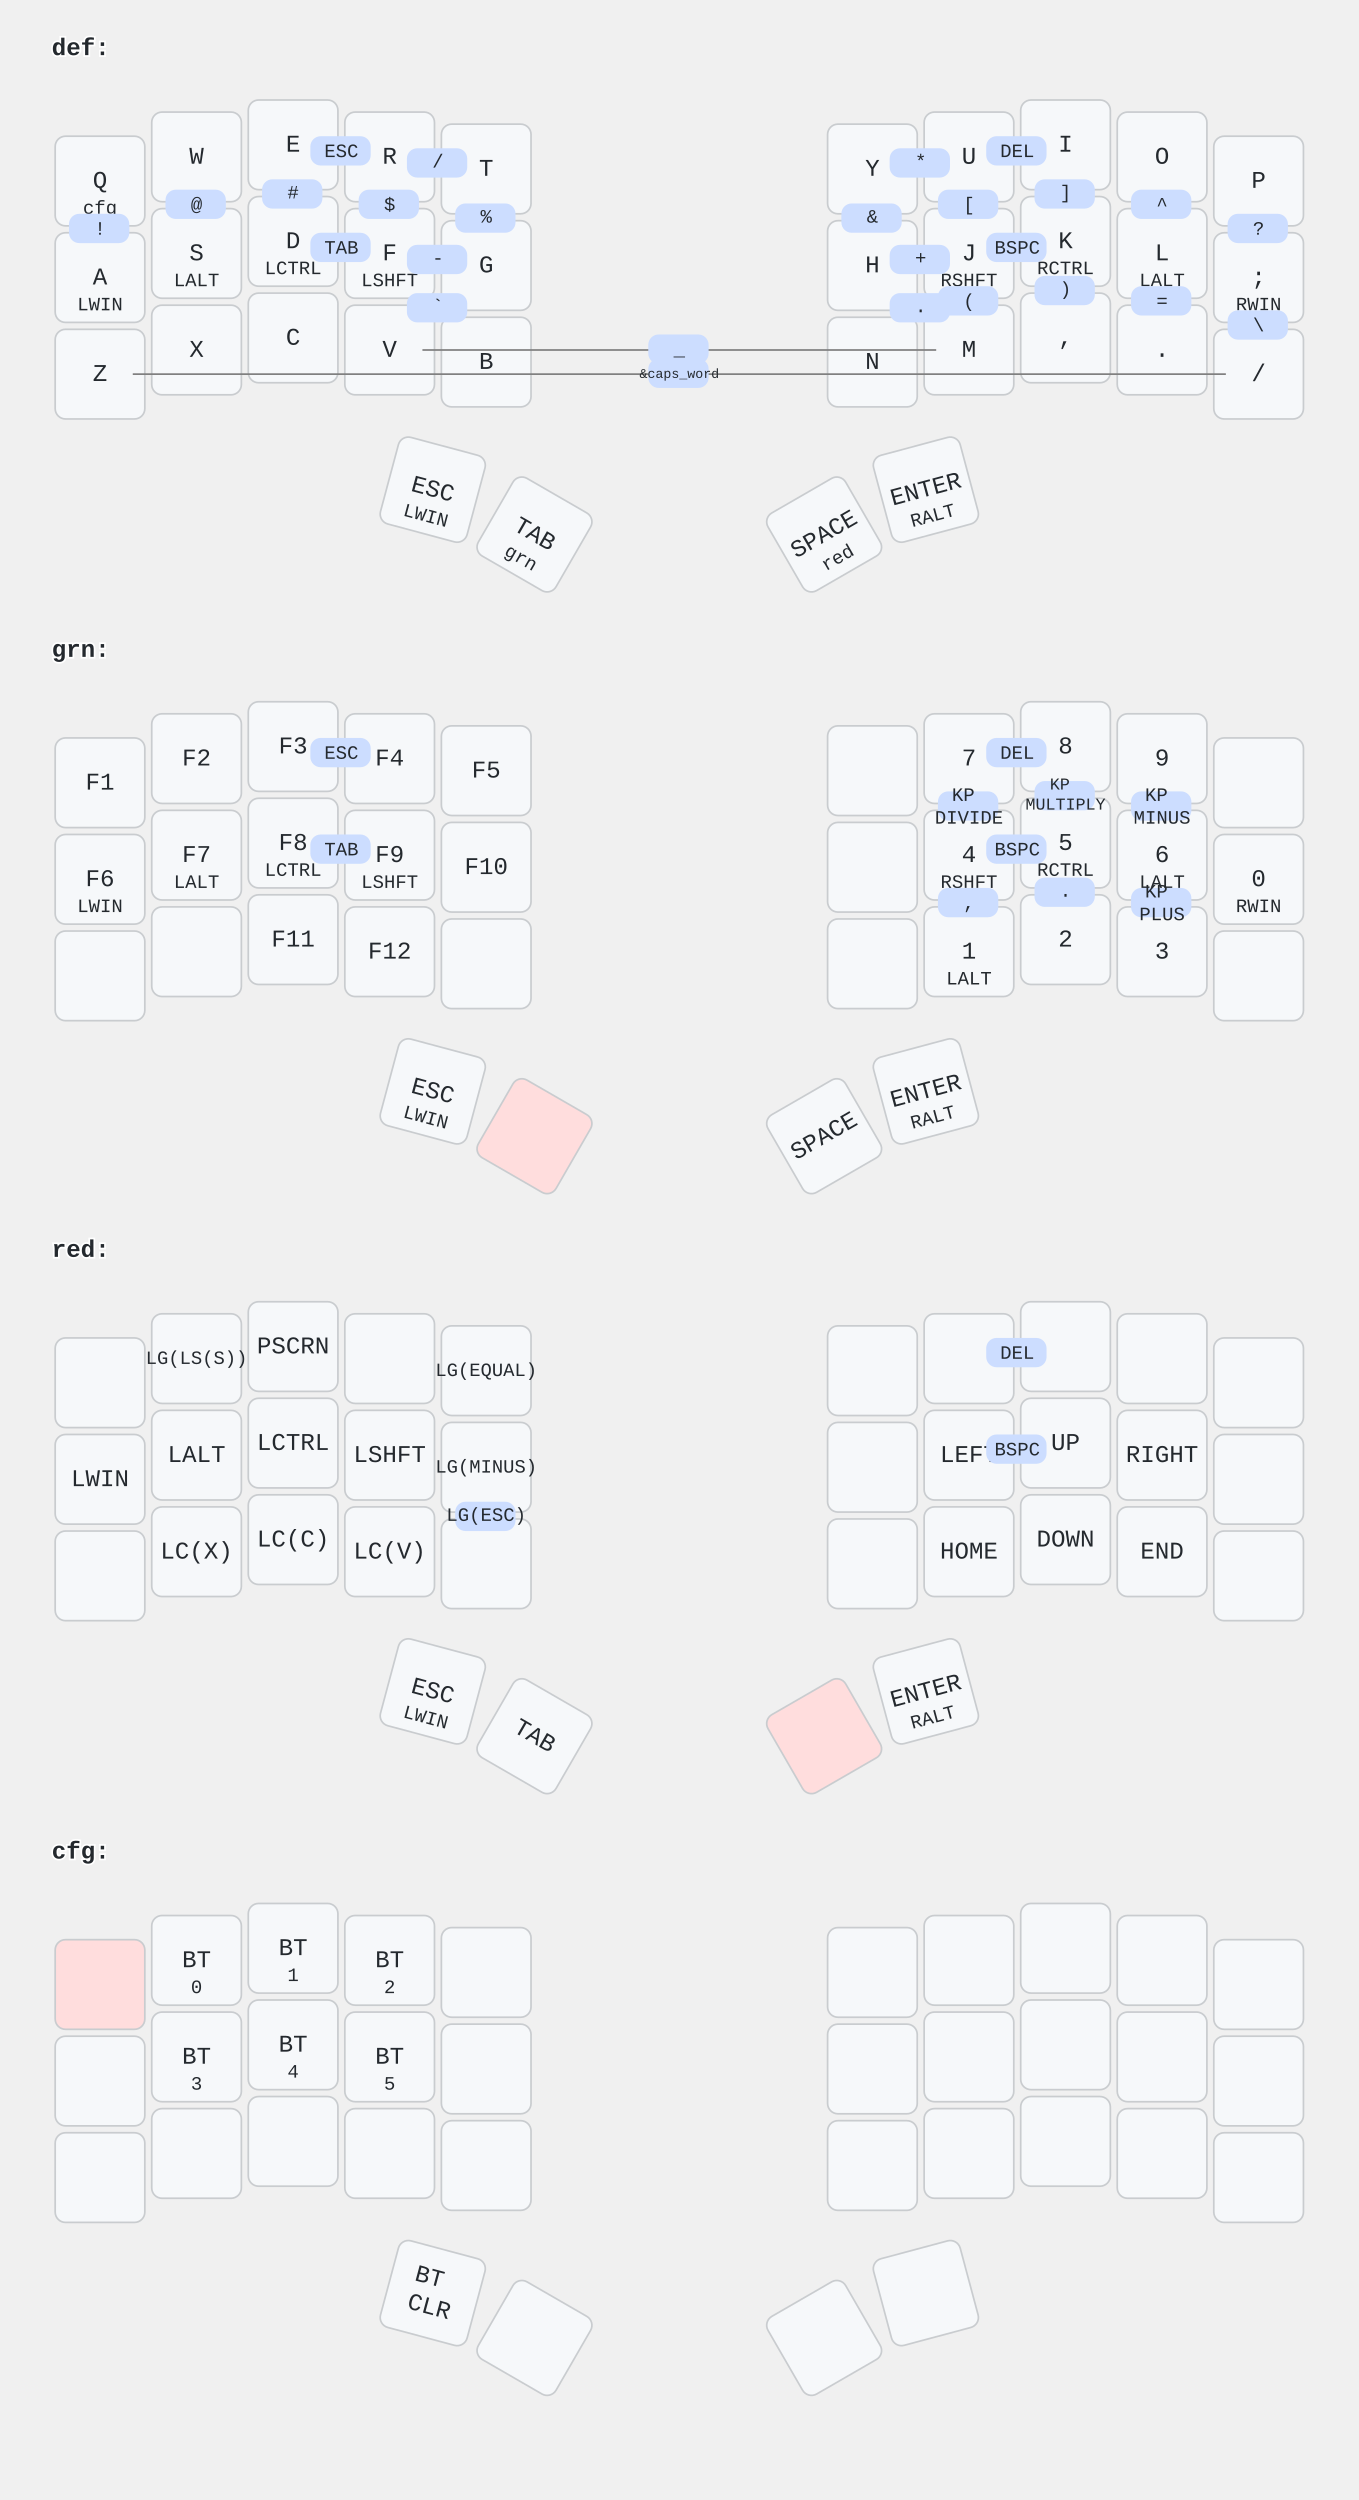
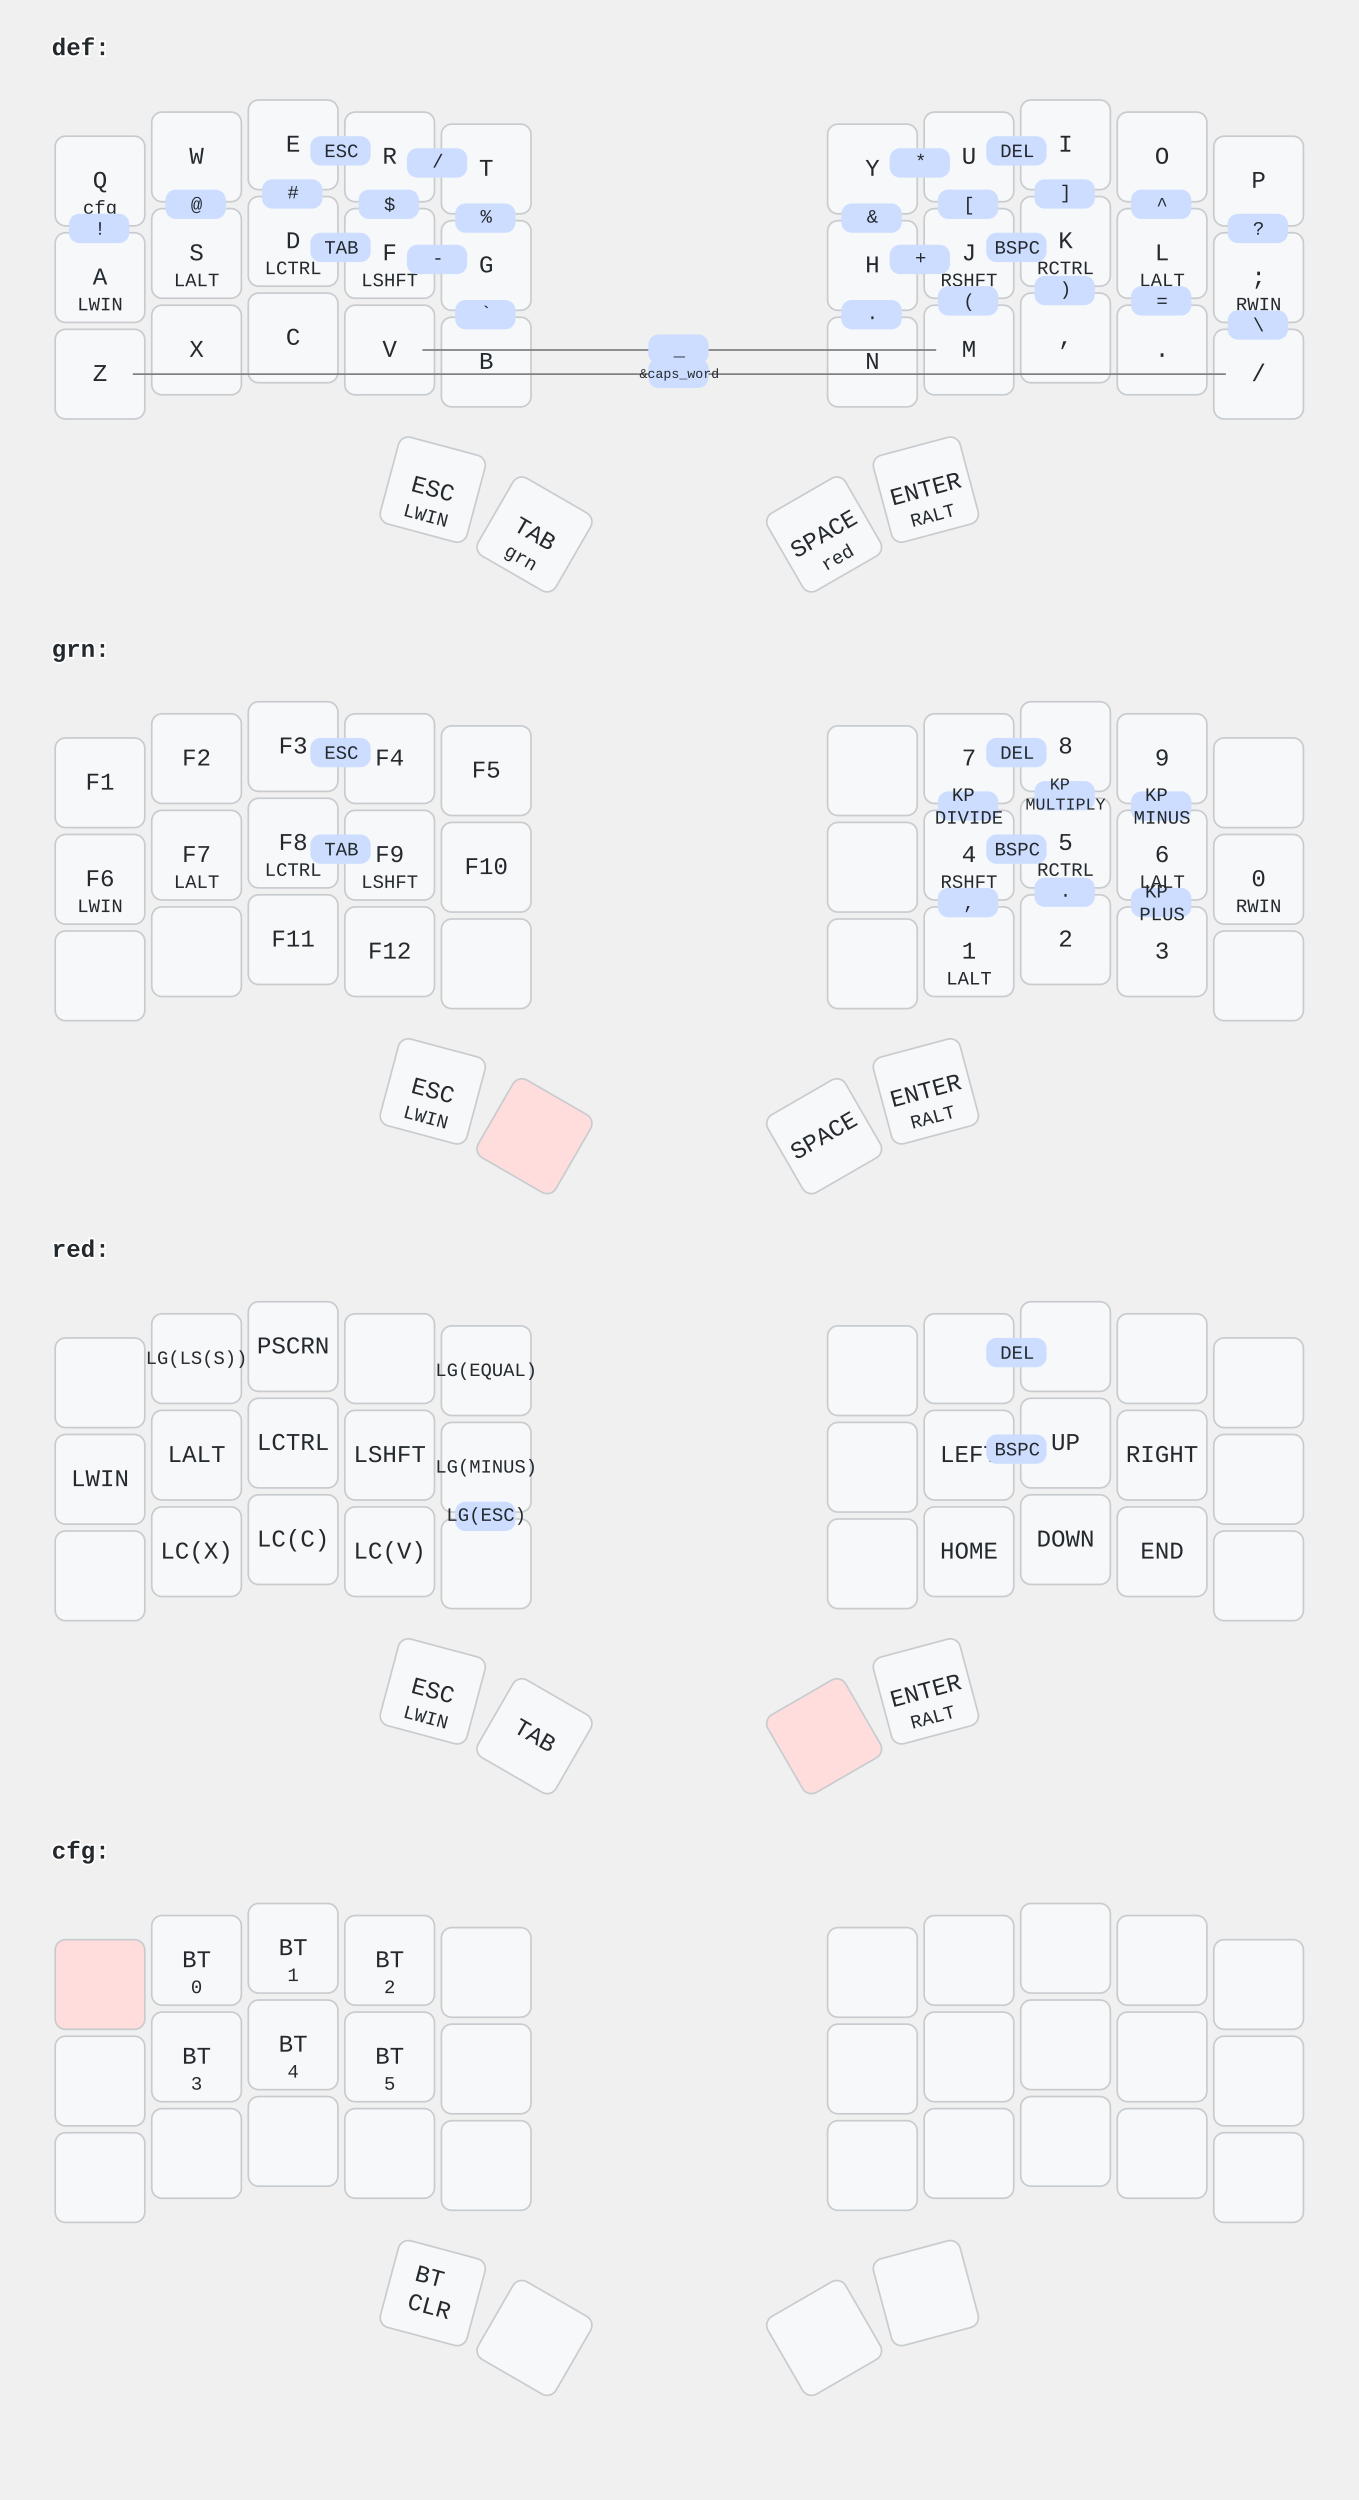
<svg xmlns="http://www.w3.org/2000/svg" width="788" height="1450" viewBox="0 0 788 1450" class="keymap">
  <style>/* inherit to force styles through use tags */
svg path {
    fill: inherit;
}

/* font and background color specifications */
svg.keymap {
    font-family: SFMono-Regular,Consolas,Liberation Mono,Menlo,monospace;
    font-size: 14px;
    font-kerning: normal;
    text-rendering: optimizeLegibility;
    fill: #24292e;
}

/* default key styling */
rect.key {
    fill: #f6f8fa;
    stroke: #c9cccf;
    stroke-width: 1;
}

/* default key side styling, only used is draw_key_sides is set */
rect.side {
    filter: brightness(90%);
}

/* color accent for combo boxes */
rect.combo, rect.combo-separate {
    fill: #cdf;
}

/* color accent for held keys */
rect.held, rect.combo.held {
    fill: #fdd;
}

/* color accent for ghost (optional) keys */
rect.ghost, rect.combo.ghost {
    stroke-dasharray: 4, 4;
    stroke-width: 2;
}

text {
    text-anchor: middle;
    dominant-baseline: middle;
}

/* styling for layer labels */
text.label {
    font-weight: bold;
    text-anchor: start;
    stroke: white;
    stroke-width: 2;
    paint-order: stroke;
}

/* styling for combo tap, and key hold/shifted label text */
text.combo, text.hold, text.shifted {
    font-size: 11px;
}

text.hold {
    text-anchor: middle;
    dominant-baseline: auto;
}

text.shifted {
    text-anchor: middle;
    dominant-baseline: hanging;
}

/* styling for hold/shifted label text in combo box */
text.combo.hold, text.combo.shifted {
    font-size: 8px;
}

/* lighter symbol for transparent keys */
text.trans {
    fill: #7b7e81;
}

/* styling for combo dendrons */
path.combo {
    stroke-width: 1;
    stroke: gray;
    fill: none;
}

/* Start Tabler Icons Cleanup */
/* cannot use height/width with glyphs */
.icon-tabler &gt; path {
    fill: inherit;
    stroke: inherit;
    stroke-width: 2;
}
/* hide tabler's default box */
.icon-tabler &gt; path[stroke="none"][fill="none"] {
    visibility: hidden;
}
/* End Tabler Icons Cleanup */
</style>
  <g transform="translate(30, 0)" class="layer-def">
    <text x="0" y="28" class="label">def:</text>
    <g transform="translate(0, 56)">
      <g transform="translate(28, 49)" class="key keypos-0">
        <rect rx="6" ry="6" x="-26" y="-26" width="52" height="52" class="key" />
        <text x="0" y="0" class="key tap">Q</text>
        <text x="0" y="19" class="key hold">cfg</text>
      </g>
      <g transform="translate(84, 35)" class="key keypos-1">
        <rect rx="6" ry="6" x="-26" y="-26" width="52" height="52" class="key" />
        <text x="0" y="0" class="key tap">W</text>
      </g>
      <g transform="translate(140, 28)" class="key keypos-2">
        <rect rx="6" ry="6" x="-26" y="-26" width="52" height="52" class="key" />
        <text x="0" y="0" class="key tap">E</text>
      </g>
      <g transform="translate(196, 35)" class="key keypos-3">
        <rect rx="6" ry="6" x="-26" y="-26" width="52" height="52" class="key" />
        <text x="0" y="0" class="key tap">R</text>
      </g>
      <g transform="translate(252, 42)" class="key keypos-4">
        <rect rx="6" ry="6" x="-26" y="-26" width="52" height="52" class="key" />
        <text x="0" y="0" class="key tap">T</text>
      </g>
      <g transform="translate(476, 42)" class="key keypos-5">
        <rect rx="6" ry="6" x="-26" y="-26" width="52" height="52" class="key" />
        <text x="0" y="0" class="key tap">Y</text>
      </g>
      <g transform="translate(532, 35)" class="key keypos-6">
        <rect rx="6" ry="6" x="-26" y="-26" width="52" height="52" class="key" />
        <text x="0" y="0" class="key tap">U</text>
      </g>
      <g transform="translate(588, 28)" class="key keypos-7">
        <rect rx="6" ry="6" x="-26" y="-26" width="52" height="52" class="key" />
        <text x="0" y="0" class="key tap">I</text>
      </g>
      <g transform="translate(644, 35)" class="key keypos-8">
        <rect rx="6" ry="6" x="-26" y="-26" width="52" height="52" class="key" />
        <text x="0" y="0" class="key tap">O</text>
      </g>
      <g transform="translate(700, 49)" class="key keypos-9">
        <rect rx="6" ry="6" x="-26" y="-26" width="52" height="52" class="key" />
        <text x="0" y="0" class="key tap">P</text>
      </g>
      <g transform="translate(28, 105)" class="key keypos-10">
        <rect rx="6" ry="6" x="-26" y="-26" width="52" height="52" class="key" />
        <text x="0" y="0" class="key tap">A</text>
        <text x="0" y="19" class="key hold">LWIN</text>
      </g>
      <g transform="translate(84, 91)" class="key keypos-11">
        <rect rx="6" ry="6" x="-26" y="-26" width="52" height="52" class="key" />
        <text x="0" y="0" class="key tap">S</text>
        <text x="0" y="19" class="key hold">LALT</text>
      </g>
      <g transform="translate(140, 84)" class="key keypos-12">
        <rect rx="6" ry="6" x="-26" y="-26" width="52" height="52" class="key" />
        <text x="0" y="0" class="key tap">D</text>
        <text x="0" y="19" class="key hold">LCTRL</text>
      </g>
      <g transform="translate(196, 91)" class="key keypos-13">
        <rect rx="6" ry="6" x="-26" y="-26" width="52" height="52" class="key" />
        <text x="0" y="0" class="key tap">F</text>
        <text x="0" y="19" class="key hold">LSHFT</text>
      </g>
      <g transform="translate(252, 98)" class="key keypos-14">
        <rect rx="6" ry="6" x="-26" y="-26" width="52" height="52" class="key" />
        <text x="0" y="0" class="key tap">G</text>
      </g>
      <g transform="translate(476, 98)" class="key keypos-15">
        <rect rx="6" ry="6" x="-26" y="-26" width="52" height="52" class="key" />
        <text x="0" y="0" class="key tap">H</text>
      </g>
      <g transform="translate(532, 91)" class="key keypos-16">
        <rect rx="6" ry="6" x="-26" y="-26" width="52" height="52" class="key" />
        <text x="0" y="0" class="key tap">J</text>
        <text x="0" y="19" class="key hold">RSHFT</text>
      </g>
      <g transform="translate(588, 84)" class="key keypos-17">
        <rect rx="6" ry="6" x="-26" y="-26" width="52" height="52" class="key" />
        <text x="0" y="0" class="key tap">K</text>
        <text x="0" y="19" class="key hold">RCTRL</text>
      </g>
      <g transform="translate(644, 91)" class="key keypos-18">
        <rect rx="6" ry="6" x="-26" y="-26" width="52" height="52" class="key" />
        <text x="0" y="0" class="key tap">L</text>
        <text x="0" y="19" class="key hold">LALT</text>
      </g>
      <g transform="translate(700, 105)" class="key keypos-19">
        <rect rx="6" ry="6" x="-26" y="-26" width="52" height="52" class="key" />
        <text x="0" y="0" class="key tap">;</text>
        <text x="0" y="19" class="key hold">RWIN</text>
      </g>
      <g transform="translate(28, 161)" class="key keypos-20">
        <rect rx="6" ry="6" x="-26" y="-26" width="52" height="52" class="key" />
        <text x="0" y="0" class="key tap">Z</text>
      </g>
      <g transform="translate(84, 147)" class="key keypos-21">
        <rect rx="6" ry="6" x="-26" y="-26" width="52" height="52" class="key" />
        <text x="0" y="0" class="key tap">X</text>
      </g>
      <g transform="translate(140, 140)" class="key keypos-22">
        <rect rx="6" ry="6" x="-26" y="-26" width="52" height="52" class="key" />
        <text x="0" y="0" class="key tap">C</text>
      </g>
      <g transform="translate(196, 147)" class="key keypos-23">
        <rect rx="6" ry="6" x="-26" y="-26" width="52" height="52" class="key" />
        <text x="0" y="0" class="key tap">V</text>
      </g>
      <g transform="translate(252, 154)" class="key keypos-24">
        <rect rx="6" ry="6" x="-26" y="-26" width="52" height="52" class="key" />
        <text x="0" y="0" class="key tap">B</text>
      </g>
      <g transform="translate(476, 154)" class="key keypos-25">
        <rect rx="6" ry="6" x="-26" y="-26" width="52" height="52" class="key" />
        <text x="0" y="0" class="key tap">N</text>
      </g>
      <g transform="translate(532, 147)" class="key keypos-26">
        <rect rx="6" ry="6" x="-26" y="-26" width="52" height="52" class="key" />
        <text x="0" y="0" class="key tap">M</text>
      </g>
      <g transform="translate(588, 140)" class="key keypos-27">
        <rect rx="6" ry="6" x="-26" y="-26" width="52" height="52" class="key" />
        <text x="0" y="0" class="key tap">,</text>
      </g>
      <g transform="translate(644, 147)" class="key keypos-28">
        <rect rx="6" ry="6" x="-26" y="-26" width="52" height="52" class="key" />
        <text x="0" y="0" class="key tap">.</text>
      </g>
      <g transform="translate(700, 161)" class="key keypos-29">
        <rect rx="6" ry="6" x="-26" y="-26" width="52" height="52" class="key" />
        <text x="0" y="0" class="key tap">/</text>
      </g>
      <g transform="translate(221, 228) rotate(15.0)" class="key keypos-30">
        <rect rx="6" ry="6" x="-26" y="-26" width="52" height="52" class="key" />
        <text x="0" y="0" class="key tap">ESC</text>
        <text x="0" y="19" class="key hold">LWIN</text>
      </g>
      <g transform="translate(280, 254) rotate(30.0)" class="key keypos-31">
        <rect rx="6" ry="6" x="-26" y="-26" width="52" height="52" class="key" />
        <text x="0" y="0" class="key tap">TAB</text>
        <text x="0" y="19" class="key hold">grn</text>
      </g>
      <g transform="translate(448, 254) rotate(-30.0)" class="key keypos-32">
        <rect rx="6" ry="6" x="-26" y="-26" width="52" height="52" class="key" />
        <text x="0" y="0" class="key tap">SPACE</text>
        <text x="0" y="19" class="key hold">red</text>
      </g>
      <g transform="translate(507, 228) rotate(-15.0)" class="key keypos-33">
        <rect rx="6" ry="6" x="-26" y="-26" width="52" height="52" class="key" />
        <text x="0" y="0" class="key tap">ENTER</text>
        <text x="0" y="19" class="key hold">RALT</text>
      </g>
      <g class="combo combopos-0">
        <path d="M364,161 l-317,0" class="combo" />
        <path d="M364,161 l317,0" class="combo" />
        <rect rx="6" ry="6" x="346" y="152" width="35" height="17" class="combo" />
        <text x="364" y="161" class="combo tap">
          <tspan style="font-size: 70%">&amp;caps_word</tspan>
        </text>
      </g>
      <g class="combo combopos-1">
        <path d="M364,147 l-149,0" class="combo" />
        <path d="M364,147 l149,0" class="combo" />
        <rect rx="6" ry="6" x="346" y="138" width="35" height="17" class="combo" />
        <text x="364" y="147" class="combo tap">_</text>
      </g>
      <g class="combo combopos-2">
        <rect rx="6" ry="6" x="150" y="23" width="35" height="17" class="combo" />
        <text x="168" y="32" class="combo tap">ESC</text>
      </g>
      <g class="combo combopos-3">
        <rect rx="6" ry="6" x="150" y="79" width="35" height="17" class="combo" />
        <text x="168" y="88" class="combo tap">TAB</text>
      </g>
      <g class="combo combopos-4">
        <rect rx="6" ry="6" x="542" y="23" width="35" height="17" class="combo" />
        <text x="560" y="32" class="combo tap">DEL</text>
      </g>
      <g class="combo combopos-5">
        <rect rx="6" ry="6" x="542" y="79" width="35" height="17" class="combo" />
        <text x="560" y="88" class="combo tap">BSPC</text>
      </g>
      <g class="combo combopos-6">
        <rect rx="6" ry="6" x="514" y="54" width="35" height="17" class="combo" />
        <text x="532" y="63" class="combo tap">[</text>
      </g>
      <g class="combo combopos-7">
        <rect rx="6" ry="6" x="570" y="48" width="35" height="17" class="combo" />
        <text x="588" y="56" class="combo tap">]</text>
      </g>
      <g class="combo combopos-8">
        <rect rx="6" ry="6" x="514" y="110" width="35" height="17" class="combo" />
        <text x="532" y="119" class="combo tap">(</text>
      </g>
      <g class="combo combopos-9">
        <rect rx="6" ry="6" x="570" y="104" width="35" height="17" class="combo" />
        <text x="588" y="112" class="combo tap">)</text>
      </g>
      <g class="combo combopos-10">
        <rect rx="6" ry="6" x="10" y="68" width="35" height="17" class="combo" />
        <text x="28" y="77" class="combo tap">!</text>
      </g>
      <g class="combo combopos-11">
        <rect rx="6" ry="6" x="66" y="54" width="35" height="17" class="combo" />
        <text x="84" y="63" class="combo tap">@</text>
      </g>
      <g class="combo combopos-12">
        <rect rx="6" ry="6" x="122" y="48" width="35" height="17" class="combo" />
        <text x="140" y="56" class="combo tap">#</text>
      </g>
      <g class="combo combopos-13">
        <rect rx="6" ry="6" x="178" y="54" width="35" height="17" class="combo" />
        <text x="196" y="63" class="combo tap">$</text>
      </g>
      <g class="combo combopos-14">
        <rect rx="6" ry="6" x="234" y="62" width="35" height="17" class="combo" />
        <text x="252" y="70" class="combo tap">%</text>
      </g>
      <g class="combo combopos-15">
        <rect rx="6" ry="6" x="458" y="62" width="35" height="17" class="combo" />
        <text x="476" y="70" class="combo tap">&amp;</text>
      </g>
      <g class="combo combopos-16">
        <rect rx="6" ry="6" x="626" y="54" width="35" height="17" class="combo" />
        <text x="644" y="63" class="combo tap">^</text>
      </g>
      <g class="combo combopos-17">
        <rect rx="6" ry="6" x="682" y="68" width="35" height="17" class="combo" />
        <text x="700" y="77" class="combo tap">?</text>
      </g>
      <g class="combo combopos-18">
        <rect rx="6" ry="6" x="626" y="110" width="35" height="17" class="combo" />
        <text x="644" y="119" class="combo tap">=</text>
      </g>
      <g class="combo combopos-19">
        <rect rx="6" ry="6" x="682" y="124" width="35" height="17" class="combo" />
        <text x="700" y="133" class="combo tap">\</text>
      </g>
      <g class="combo combopos-20">
        <rect rx="6" ry="6" x="206" y="30" width="35" height="17" class="combo" />
        <text x="224" y="38" class="combo tap">/</text>
      </g>
      <g class="combo combopos-21">
        <rect rx="6" ry="6" x="486" y="30" width="35" height="17" class="combo" />
        <text x="504" y="38" class="combo tap">*</text>
      </g>
      <g class="combo combopos-22">
        <rect rx="6" ry="6" x="206" y="86" width="35" height="17" class="combo" />
        <text x="224" y="94" class="combo tap">-</text>
      </g>
      <g class="combo combopos-23">
        <rect rx="6" ry="6" x="486" y="86" width="35" height="17" class="combo" />
        <text x="504" y="94" class="combo tap">+</text>
      </g>
      <g class="combo combopos-24">
-         <rect rx="6" ry="6" x="206" y="114" width="35" height="17" class="combo" />
-         <text x="224" y="122" class="combo tap">`</text>
+         <rect rx="6" ry="6" x="234" y="118" width="35" height="17" class="combo" />
+         <text x="252" y="126" class="combo tap">`</text>
      </g>
      <g class="combo combopos-25">
-         <rect rx="6" ry="6" x="486" y="114" width="35" height="17" class="combo" />
-         <text x="504" y="122" class="combo tap">.</text>
+         <rect rx="6" ry="6" x="458" y="118" width="35" height="17" class="combo" />
+         <text x="476" y="126" class="combo tap">.</text>
      </g>
    </g>
  </g>
  <g transform="translate(30, 349)" class="layer-grn">
    <text x="0" y="28" class="label">grn:</text>
    <g transform="translate(0, 56)">
      <g transform="translate(28, 49)" class="key keypos-0">
        <rect rx="6" ry="6" x="-26" y="-26" width="52" height="52" class="key" />
        <text x="0" y="0" class="key tap">F1</text>
      </g>
      <g transform="translate(84, 35)" class="key keypos-1">
        <rect rx="6" ry="6" x="-26" y="-26" width="52" height="52" class="key" />
        <text x="0" y="0" class="key tap">F2</text>
      </g>
      <g transform="translate(140, 28)" class="key keypos-2">
        <rect rx="6" ry="6" x="-26" y="-26" width="52" height="52" class="key" />
        <text x="0" y="0" class="key tap">F3</text>
      </g>
      <g transform="translate(196, 35)" class="key keypos-3">
        <rect rx="6" ry="6" x="-26" y="-26" width="52" height="52" class="key" />
        <text x="0" y="0" class="key tap">F4</text>
      </g>
      <g transform="translate(252, 42)" class="key keypos-4">
        <rect rx="6" ry="6" x="-26" y="-26" width="52" height="52" class="key" />
        <text x="0" y="0" class="key tap">F5</text>
      </g>
      <g transform="translate(476, 42)" class="key keypos-5">
        <rect rx="6" ry="6" x="-26" y="-26" width="52" height="52" class="key" />
      </g>
      <g transform="translate(532, 35)" class="key keypos-6">
        <rect rx="6" ry="6" x="-26" y="-26" width="52" height="52" class="key" />
        <text x="0" y="0" class="key tap">7</text>
      </g>
      <g transform="translate(588, 28)" class="key keypos-7">
        <rect rx="6" ry="6" x="-26" y="-26" width="52" height="52" class="key" />
        <text x="0" y="0" class="key tap">8</text>
      </g>
      <g transform="translate(644, 35)" class="key keypos-8">
        <rect rx="6" ry="6" x="-26" y="-26" width="52" height="52" class="key" />
        <text x="0" y="0" class="key tap">9</text>
      </g>
      <g transform="translate(700, 49)" class="key keypos-9">
        <rect rx="6" ry="6" x="-26" y="-26" width="52" height="52" class="key" />
      </g>
      <g transform="translate(28, 105)" class="key keypos-10">
        <rect rx="6" ry="6" x="-26" y="-26" width="52" height="52" class="key" />
        <text x="0" y="0" class="key tap">F6</text>
        <text x="0" y="19" class="key hold">LWIN</text>
      </g>
      <g transform="translate(84, 91)" class="key keypos-11">
        <rect rx="6" ry="6" x="-26" y="-26" width="52" height="52" class="key" />
        <text x="0" y="0" class="key tap">F7</text>
        <text x="0" y="19" class="key hold">LALT</text>
      </g>
      <g transform="translate(140, 84)" class="key keypos-12">
        <rect rx="6" ry="6" x="-26" y="-26" width="52" height="52" class="key" />
        <text x="0" y="0" class="key tap">F8</text>
        <text x="0" y="19" class="key hold">LCTRL</text>
      </g>
      <g transform="translate(196, 91)" class="key keypos-13">
        <rect rx="6" ry="6" x="-26" y="-26" width="52" height="52" class="key" />
        <text x="0" y="0" class="key tap">F9</text>
        <text x="0" y="19" class="key hold">LSHFT</text>
      </g>
      <g transform="translate(252, 98)" class="key keypos-14">
        <rect rx="6" ry="6" x="-26" y="-26" width="52" height="52" class="key" />
        <text x="0" y="0" class="key tap">F10</text>
      </g>
      <g transform="translate(476, 98)" class="key keypos-15">
        <rect rx="6" ry="6" x="-26" y="-26" width="52" height="52" class="key" />
      </g>
      <g transform="translate(532, 91)" class="key keypos-16">
        <rect rx="6" ry="6" x="-26" y="-26" width="52" height="52" class="key" />
        <text x="0" y="0" class="key tap">4</text>
        <text x="0" y="19" class="key hold">RSHFT</text>
      </g>
      <g transform="translate(588, 84)" class="key keypos-17">
        <rect rx="6" ry="6" x="-26" y="-26" width="52" height="52" class="key" />
        <text x="0" y="0" class="key tap">5</text>
        <text x="0" y="19" class="key hold">RCTRL</text>
      </g>
      <g transform="translate(644, 91)" class="key keypos-18">
        <rect rx="6" ry="6" x="-26" y="-26" width="52" height="52" class="key" />
        <text x="0" y="0" class="key tap">6</text>
        <text x="0" y="19" class="key hold">LALT</text>
      </g>
      <g transform="translate(700, 105)" class="key keypos-19">
        <rect rx="6" ry="6" x="-26" y="-26" width="52" height="52" class="key" />
        <text x="0" y="0" class="key tap">0</text>
        <text x="0" y="19" class="key hold">RWIN</text>
      </g>
      <g transform="translate(28, 161)" class="key keypos-20">
        <rect rx="6" ry="6" x="-26" y="-26" width="52" height="52" class="key" />
      </g>
      <g transform="translate(84, 147)" class="key keypos-21">
        <rect rx="6" ry="6" x="-26" y="-26" width="52" height="52" class="key" />
      </g>
      <g transform="translate(140, 140)" class="key keypos-22">
        <rect rx="6" ry="6" x="-26" y="-26" width="52" height="52" class="key" />
        <text x="0" y="0" class="key tap">F11</text>
      </g>
      <g transform="translate(196, 147)" class="key keypos-23">
        <rect rx="6" ry="6" x="-26" y="-26" width="52" height="52" class="key" />
        <text x="0" y="0" class="key tap">F12</text>
      </g>
      <g transform="translate(252, 154)" class="key keypos-24">
        <rect rx="6" ry="6" x="-26" y="-26" width="52" height="52" class="key" />
      </g>
      <g transform="translate(476, 154)" class="key keypos-25">
        <rect rx="6" ry="6" x="-26" y="-26" width="52" height="52" class="key" />
      </g>
      <g transform="translate(532, 147)" class="key keypos-26">
        <rect rx="6" ry="6" x="-26" y="-26" width="52" height="52" class="key" />
        <text x="0" y="0" class="key tap">1</text>
        <text x="0" y="19" class="key hold">LALT</text>
      </g>
      <g transform="translate(588, 140)" class="key keypos-27">
        <rect rx="6" ry="6" x="-26" y="-26" width="52" height="52" class="key" />
        <text x="0" y="0" class="key tap">2</text>
      </g>
      <g transform="translate(644, 147)" class="key keypos-28">
        <rect rx="6" ry="6" x="-26" y="-26" width="52" height="52" class="key" />
        <text x="0" y="0" class="key tap">3</text>
      </g>
      <g transform="translate(700, 161)" class="key keypos-29">
        <rect rx="6" ry="6" x="-26" y="-26" width="52" height="52" class="key" />
      </g>
      <g transform="translate(221, 228) rotate(15.0)" class="key keypos-30">
        <rect rx="6" ry="6" x="-26" y="-26" width="52" height="52" class="key" />
        <text x="0" y="0" class="key tap">ESC</text>
        <text x="0" y="19" class="key hold">LWIN</text>
      </g>
      <g transform="translate(280, 254) rotate(30.0)" class="key held keypos-31">
        <rect rx="6" ry="6" x="-26" y="-26" width="52" height="52" class="key held" />
      </g>
      <g transform="translate(448, 254) rotate(-30.0)" class="key keypos-32">
        <rect rx="6" ry="6" x="-26" y="-26" width="52" height="52" class="key" />
        <text x="0" y="0" class="key tap">SPACE</text>
      </g>
      <g transform="translate(507, 228) rotate(-15.0)" class="key keypos-33">
        <rect rx="6" ry="6" x="-26" y="-26" width="52" height="52" class="key" />
        <text x="0" y="0" class="key tap">ENTER</text>
        <text x="0" y="19" class="key hold">RALT</text>
      </g>
      <g class="combo combopos-0">
        <rect rx="6" ry="6" x="150" y="23" width="35" height="17" class="combo" />
        <text x="168" y="32" class="combo tap">ESC</text>
      </g>
      <g class="combo combopos-1">
        <rect rx="6" ry="6" x="150" y="79" width="35" height="17" class="combo" />
        <text x="168" y="88" class="combo tap">TAB</text>
      </g>
      <g class="combo combopos-2">
        <rect rx="6" ry="6" x="542" y="23" width="35" height="17" class="combo" />
        <text x="560" y="32" class="combo tap">DEL</text>
      </g>
      <g class="combo combopos-3">
        <rect rx="6" ry="6" x="542" y="79" width="35" height="17" class="combo" />
        <text x="560" y="88" class="combo tap">BSPC</text>
      </g>
      <g class="combo combopos-4">
        <rect rx="6" ry="6" x="514" y="54" width="35" height="17" class="combo" />
        <text x="532" y="63" class="combo tap">
          <tspan x="532" dy="-0.6em">KP</tspan>
          <tspan x="532" dy="1.2em">DIVIDE</tspan>
        </text>
      </g>
      <g class="combo combopos-5">
        <rect rx="6" ry="6" x="570" y="48" width="35" height="17" class="combo" />
        <text x="588" y="56" class="combo tap">
          <tspan x="588" dy="-0.6em" style="font-size: 88%">KP</tspan>
          <tspan x="588" dy="1.2em" style="font-size: 88%">MULTIPLY</tspan>
        </text>
      </g>
      <g class="combo combopos-6">
        <rect rx="6" ry="6" x="626" y="54" width="35" height="17" class="combo" />
        <text x="644" y="63" class="combo tap">
          <tspan x="644" dy="-0.6em">KP</tspan>
          <tspan x="644" dy="1.2em">MINUS</tspan>
        </text>
      </g>
      <g class="combo combopos-7">
        <rect rx="6" ry="6" x="626" y="110" width="35" height="17" class="combo" />
        <text x="644" y="119" class="combo tap">
          <tspan x="644" dy="-0.6em">KP</tspan>
          <tspan x="644" dy="1.2em">PLUS</tspan>
        </text>
      </g>
      <g class="combo combopos-8">
        <rect rx="6" ry="6" x="514" y="110" width="35" height="17" class="combo" />
        <text x="532" y="119" class="combo tap">,</text>
      </g>
      <g class="combo combopos-9">
        <rect rx="6" ry="6" x="570" y="104" width="35" height="17" class="combo" />
        <text x="588" y="112" class="combo tap">.</text>
      </g>
    </g>
  </g>
  <g transform="translate(30, 697)" class="layer-red">
    <text x="0" y="28" class="label">red:</text>
    <g transform="translate(0, 56)">
      <g transform="translate(28, 49)" class="key keypos-0">
        <rect rx="6" ry="6" x="-26" y="-26" width="52" height="52" class="key" />
      </g>
      <g transform="translate(84, 35)" class="key keypos-1">
        <rect rx="6" ry="6" x="-26" y="-26" width="52" height="52" class="key" />
        <text x="0" y="0" class="key tap">
          <tspan style="font-size: 78%">LG(LS(S))</tspan>
        </text>
      </g>
      <g transform="translate(140, 28)" class="key keypos-2">
        <rect rx="6" ry="6" x="-26" y="-26" width="52" height="52" class="key" />
        <text x="0" y="0" class="key tap">PSCRN</text>
      </g>
      <g transform="translate(196, 35)" class="key keypos-3">
        <rect rx="6" ry="6" x="-26" y="-26" width="52" height="52" class="key" />
      </g>
      <g transform="translate(252, 42)" class="key keypos-4">
        <rect rx="6" ry="6" x="-26" y="-26" width="52" height="52" class="key" />
        <text x="0" y="0" class="key tap">
          <tspan style="font-size: 78%">LG(EQUAL)</tspan>
        </text>
      </g>
      <g transform="translate(476, 42)" class="key keypos-5">
        <rect rx="6" ry="6" x="-26" y="-26" width="52" height="52" class="key" />
      </g>
      <g transform="translate(532, 35)" class="key keypos-6">
        <rect rx="6" ry="6" x="-26" y="-26" width="52" height="52" class="key" />
      </g>
      <g transform="translate(588, 28)" class="key keypos-7">
        <rect rx="6" ry="6" x="-26" y="-26" width="52" height="52" class="key" />
      </g>
      <g transform="translate(644, 35)" class="key keypos-8">
        <rect rx="6" ry="6" x="-26" y="-26" width="52" height="52" class="key" />
      </g>
      <g transform="translate(700, 49)" class="key keypos-9">
        <rect rx="6" ry="6" x="-26" y="-26" width="52" height="52" class="key" />
      </g>
      <g transform="translate(28, 105)" class="key keypos-10">
        <rect rx="6" ry="6" x="-26" y="-26" width="52" height="52" class="key" />
        <text x="0" y="0" class="key tap">LWIN</text>
      </g>
      <g transform="translate(84, 91)" class="key keypos-11">
        <rect rx="6" ry="6" x="-26" y="-26" width="52" height="52" class="key" />
        <text x="0" y="0" class="key tap">LALT</text>
      </g>
      <g transform="translate(140, 84)" class="key keypos-12">
        <rect rx="6" ry="6" x="-26" y="-26" width="52" height="52" class="key" />
        <text x="0" y="0" class="key tap">LCTRL</text>
      </g>
      <g transform="translate(196, 91)" class="key keypos-13">
        <rect rx="6" ry="6" x="-26" y="-26" width="52" height="52" class="key" />
        <text x="0" y="0" class="key tap">LSHFT</text>
      </g>
      <g transform="translate(252, 98)" class="key keypos-14">
        <rect rx="6" ry="6" x="-26" y="-26" width="52" height="52" class="key" />
        <text x="0" y="0" class="key tap">
          <tspan style="font-size: 78%">LG(MINUS)</tspan>
        </text>
      </g>
      <g transform="translate(476, 98)" class="key keypos-15">
        <rect rx="6" ry="6" x="-26" y="-26" width="52" height="52" class="key" />
      </g>
      <g transform="translate(532, 91)" class="key keypos-16">
        <rect rx="6" ry="6" x="-26" y="-26" width="52" height="52" class="key" />
        <text x="0" y="0" class="key tap">LEFT</text>
      </g>
      <g transform="translate(588, 84)" class="key keypos-17">
        <rect rx="6" ry="6" x="-26" y="-26" width="52" height="52" class="key" />
        <text x="0" y="0" class="key tap">UP</text>
      </g>
      <g transform="translate(644, 91)" class="key keypos-18">
        <rect rx="6" ry="6" x="-26" y="-26" width="52" height="52" class="key" />
        <text x="0" y="0" class="key tap">RIGHT</text>
      </g>
      <g transform="translate(700, 105)" class="key keypos-19">
        <rect rx="6" ry="6" x="-26" y="-26" width="52" height="52" class="key" />
      </g>
      <g transform="translate(28, 161)" class="key keypos-20">
        <rect rx="6" ry="6" x="-26" y="-26" width="52" height="52" class="key" />
      </g>
      <g transform="translate(84, 147)" class="key keypos-21">
        <rect rx="6" ry="6" x="-26" y="-26" width="52" height="52" class="key" />
        <text x="0" y="0" class="key tap">LC(X)</text>
      </g>
      <g transform="translate(140, 140)" class="key keypos-22">
        <rect rx="6" ry="6" x="-26" y="-26" width="52" height="52" class="key" />
        <text x="0" y="0" class="key tap">LC(C)</text>
      </g>
      <g transform="translate(196, 147)" class="key keypos-23">
        <rect rx="6" ry="6" x="-26" y="-26" width="52" height="52" class="key" />
        <text x="0" y="0" class="key tap">LC(V)</text>
      </g>
      <g transform="translate(252, 154)" class="key keypos-24">
        <rect rx="6" ry="6" x="-26" y="-26" width="52" height="52" class="key" />
      </g>
      <g transform="translate(476, 154)" class="key keypos-25">
        <rect rx="6" ry="6" x="-26" y="-26" width="52" height="52" class="key" />
      </g>
      <g transform="translate(532, 147)" class="key keypos-26">
        <rect rx="6" ry="6" x="-26" y="-26" width="52" height="52" class="key" />
        <text x="0" y="0" class="key tap">HOME</text>
      </g>
      <g transform="translate(588, 140)" class="key keypos-27">
        <rect rx="6" ry="6" x="-26" y="-26" width="52" height="52" class="key" />
        <text x="0" y="0" class="key tap">DOWN</text>
      </g>
      <g transform="translate(644, 147)" class="key keypos-28">
        <rect rx="6" ry="6" x="-26" y="-26" width="52" height="52" class="key" />
        <text x="0" y="0" class="key tap">END</text>
      </g>
      <g transform="translate(700, 161)" class="key keypos-29">
        <rect rx="6" ry="6" x="-26" y="-26" width="52" height="52" class="key" />
      </g>
      <g transform="translate(221, 228) rotate(15.0)" class="key keypos-30">
        <rect rx="6" ry="6" x="-26" y="-26" width="52" height="52" class="key" />
        <text x="0" y="0" class="key tap">ESC</text>
        <text x="0" y="19" class="key hold">LWIN</text>
      </g>
      <g transform="translate(280, 254) rotate(30.0)" class="key keypos-31">
        <rect rx="6" ry="6" x="-26" y="-26" width="52" height="52" class="key" />
        <text x="0" y="0" class="key tap">TAB</text>
      </g>
      <g transform="translate(448, 254) rotate(-30.0)" class="key held keypos-32">
        <rect rx="6" ry="6" x="-26" y="-26" width="52" height="52" class="key held" />
      </g>
      <g transform="translate(507, 228) rotate(-15.0)" class="key keypos-33">
        <rect rx="6" ry="6" x="-26" y="-26" width="52" height="52" class="key" />
        <text x="0" y="0" class="key tap">ENTER</text>
        <text x="0" y="19" class="key hold">RALT</text>
      </g>
      <g class="combo combopos-0">
        <rect rx="6" ry="6" x="542" y="23" width="35" height="17" class="combo" />
        <text x="560" y="32" class="combo tap">DEL</text>
      </g>
      <g class="combo combopos-1">
        <rect rx="6" ry="6" x="542" y="79" width="35" height="17" class="combo" />
        <text x="560" y="88" class="combo tap">BSPC</text>
      </g>
      <g class="combo combopos-2">
        <rect rx="6" ry="6" x="234" y="118" width="35" height="17" class="combo" />
        <text x="252" y="126" class="combo tap">LG(ESC)</text>
      </g>
    </g>
  </g>
  <g transform="translate(30, 1046)" class="layer-cfg">
    <text x="0" y="28" class="label">cfg:</text>
    <g transform="translate(0, 56)">
      <g transform="translate(28, 49)" class="key held keypos-0">
        <rect rx="6" ry="6" x="-26" y="-26" width="52" height="52" class="key held" />
      </g>
      <g transform="translate(84, 35)" class="key keypos-1">
        <rect rx="6" ry="6" x="-26" y="-26" width="52" height="52" class="key" />
        <text x="0" y="0" class="key tap">BT</text>
        <text x="0" y="19" class="key hold">0</text>
      </g>
      <g transform="translate(140, 28)" class="key keypos-2">
        <rect rx="6" ry="6" x="-26" y="-26" width="52" height="52" class="key" />
        <text x="0" y="0" class="key tap">BT</text>
        <text x="0" y="19" class="key hold">1</text>
      </g>
      <g transform="translate(196, 35)" class="key keypos-3">
        <rect rx="6" ry="6" x="-26" y="-26" width="52" height="52" class="key" />
        <text x="0" y="0" class="key tap">BT</text>
        <text x="0" y="19" class="key hold">2</text>
      </g>
      <g transform="translate(252, 42)" class="key keypos-4">
        <rect rx="6" ry="6" x="-26" y="-26" width="52" height="52" class="key" />
      </g>
      <g transform="translate(476, 42)" class="key keypos-5">
        <rect rx="6" ry="6" x="-26" y="-26" width="52" height="52" class="key" />
      </g>
      <g transform="translate(532, 35)" class="key keypos-6">
        <rect rx="6" ry="6" x="-26" y="-26" width="52" height="52" class="key" />
      </g>
      <g transform="translate(588, 28)" class="key keypos-7">
        <rect rx="6" ry="6" x="-26" y="-26" width="52" height="52" class="key" />
      </g>
      <g transform="translate(644, 35)" class="key keypos-8">
        <rect rx="6" ry="6" x="-26" y="-26" width="52" height="52" class="key" />
      </g>
      <g transform="translate(700, 49)" class="key keypos-9">
        <rect rx="6" ry="6" x="-26" y="-26" width="52" height="52" class="key" />
      </g>
      <g transform="translate(28, 105)" class="key keypos-10">
        <rect rx="6" ry="6" x="-26" y="-26" width="52" height="52" class="key" />
      </g>
      <g transform="translate(84, 91)" class="key keypos-11">
        <rect rx="6" ry="6" x="-26" y="-26" width="52" height="52" class="key" />
        <text x="0" y="0" class="key tap">BT</text>
        <text x="0" y="19" class="key hold">3</text>
      </g>
      <g transform="translate(140, 84)" class="key keypos-12">
        <rect rx="6" ry="6" x="-26" y="-26" width="52" height="52" class="key" />
        <text x="0" y="0" class="key tap">BT</text>
        <text x="0" y="19" class="key hold">4</text>
      </g>
      <g transform="translate(196, 91)" class="key keypos-13">
        <rect rx="6" ry="6" x="-26" y="-26" width="52" height="52" class="key" />
        <text x="0" y="0" class="key tap">BT</text>
        <text x="0" y="19" class="key hold">5</text>
      </g>
      <g transform="translate(252, 98)" class="key keypos-14">
        <rect rx="6" ry="6" x="-26" y="-26" width="52" height="52" class="key" />
      </g>
      <g transform="translate(476, 98)" class="key keypos-15">
        <rect rx="6" ry="6" x="-26" y="-26" width="52" height="52" class="key" />
      </g>
      <g transform="translate(532, 91)" class="key keypos-16">
        <rect rx="6" ry="6" x="-26" y="-26" width="52" height="52" class="key" />
      </g>
      <g transform="translate(588, 84)" class="key keypos-17">
        <rect rx="6" ry="6" x="-26" y="-26" width="52" height="52" class="key" />
      </g>
      <g transform="translate(644, 91)" class="key keypos-18">
        <rect rx="6" ry="6" x="-26" y="-26" width="52" height="52" class="key" />
      </g>
      <g transform="translate(700, 105)" class="key keypos-19">
        <rect rx="6" ry="6" x="-26" y="-26" width="52" height="52" class="key" />
      </g>
      <g transform="translate(28, 161)" class="key keypos-20">
        <rect rx="6" ry="6" x="-26" y="-26" width="52" height="52" class="key" />
      </g>
      <g transform="translate(84, 147)" class="key keypos-21">
        <rect rx="6" ry="6" x="-26" y="-26" width="52" height="52" class="key" />
      </g>
      <g transform="translate(140, 140)" class="key keypos-22">
        <rect rx="6" ry="6" x="-26" y="-26" width="52" height="52" class="key" />
      </g>
      <g transform="translate(196, 147)" class="key keypos-23">
        <rect rx="6" ry="6" x="-26" y="-26" width="52" height="52" class="key" />
      </g>
      <g transform="translate(252, 154)" class="key keypos-24">
        <rect rx="6" ry="6" x="-26" y="-26" width="52" height="52" class="key" />
      </g>
      <g transform="translate(476, 154)" class="key keypos-25">
        <rect rx="6" ry="6" x="-26" y="-26" width="52" height="52" class="key" />
      </g>
      <g transform="translate(532, 147)" class="key keypos-26">
        <rect rx="6" ry="6" x="-26" y="-26" width="52" height="52" class="key" />
      </g>
      <g transform="translate(588, 140)" class="key keypos-27">
        <rect rx="6" ry="6" x="-26" y="-26" width="52" height="52" class="key" />
      </g>
      <g transform="translate(644, 147)" class="key keypos-28">
        <rect rx="6" ry="6" x="-26" y="-26" width="52" height="52" class="key" />
      </g>
      <g transform="translate(700, 161)" class="key keypos-29">
        <rect rx="6" ry="6" x="-26" y="-26" width="52" height="52" class="key" />
      </g>
      <g transform="translate(221, 228) rotate(15.0)" class="key keypos-30">
        <rect rx="6" ry="6" x="-26" y="-26" width="52" height="52" class="key" />
        <text x="0" y="0" class="key tap">
          <tspan x="0" dy="-0.6em">BT</tspan>
          <tspan x="0" dy="1.2em">CLR</tspan>
        </text>
      </g>
      <g transform="translate(280, 254) rotate(30.0)" class="key keypos-31">
        <rect rx="6" ry="6" x="-26" y="-26" width="52" height="52" class="key" />
      </g>
      <g transform="translate(448, 254) rotate(-30.0)" class="key keypos-32">
        <rect rx="6" ry="6" x="-26" y="-26" width="52" height="52" class="key" />
      </g>
      <g transform="translate(507, 228) rotate(-15.0)" class="key keypos-33">
        <rect rx="6" ry="6" x="-26" y="-26" width="52" height="52" class="key" />
      </g>
    </g>
  </g>
</svg>
